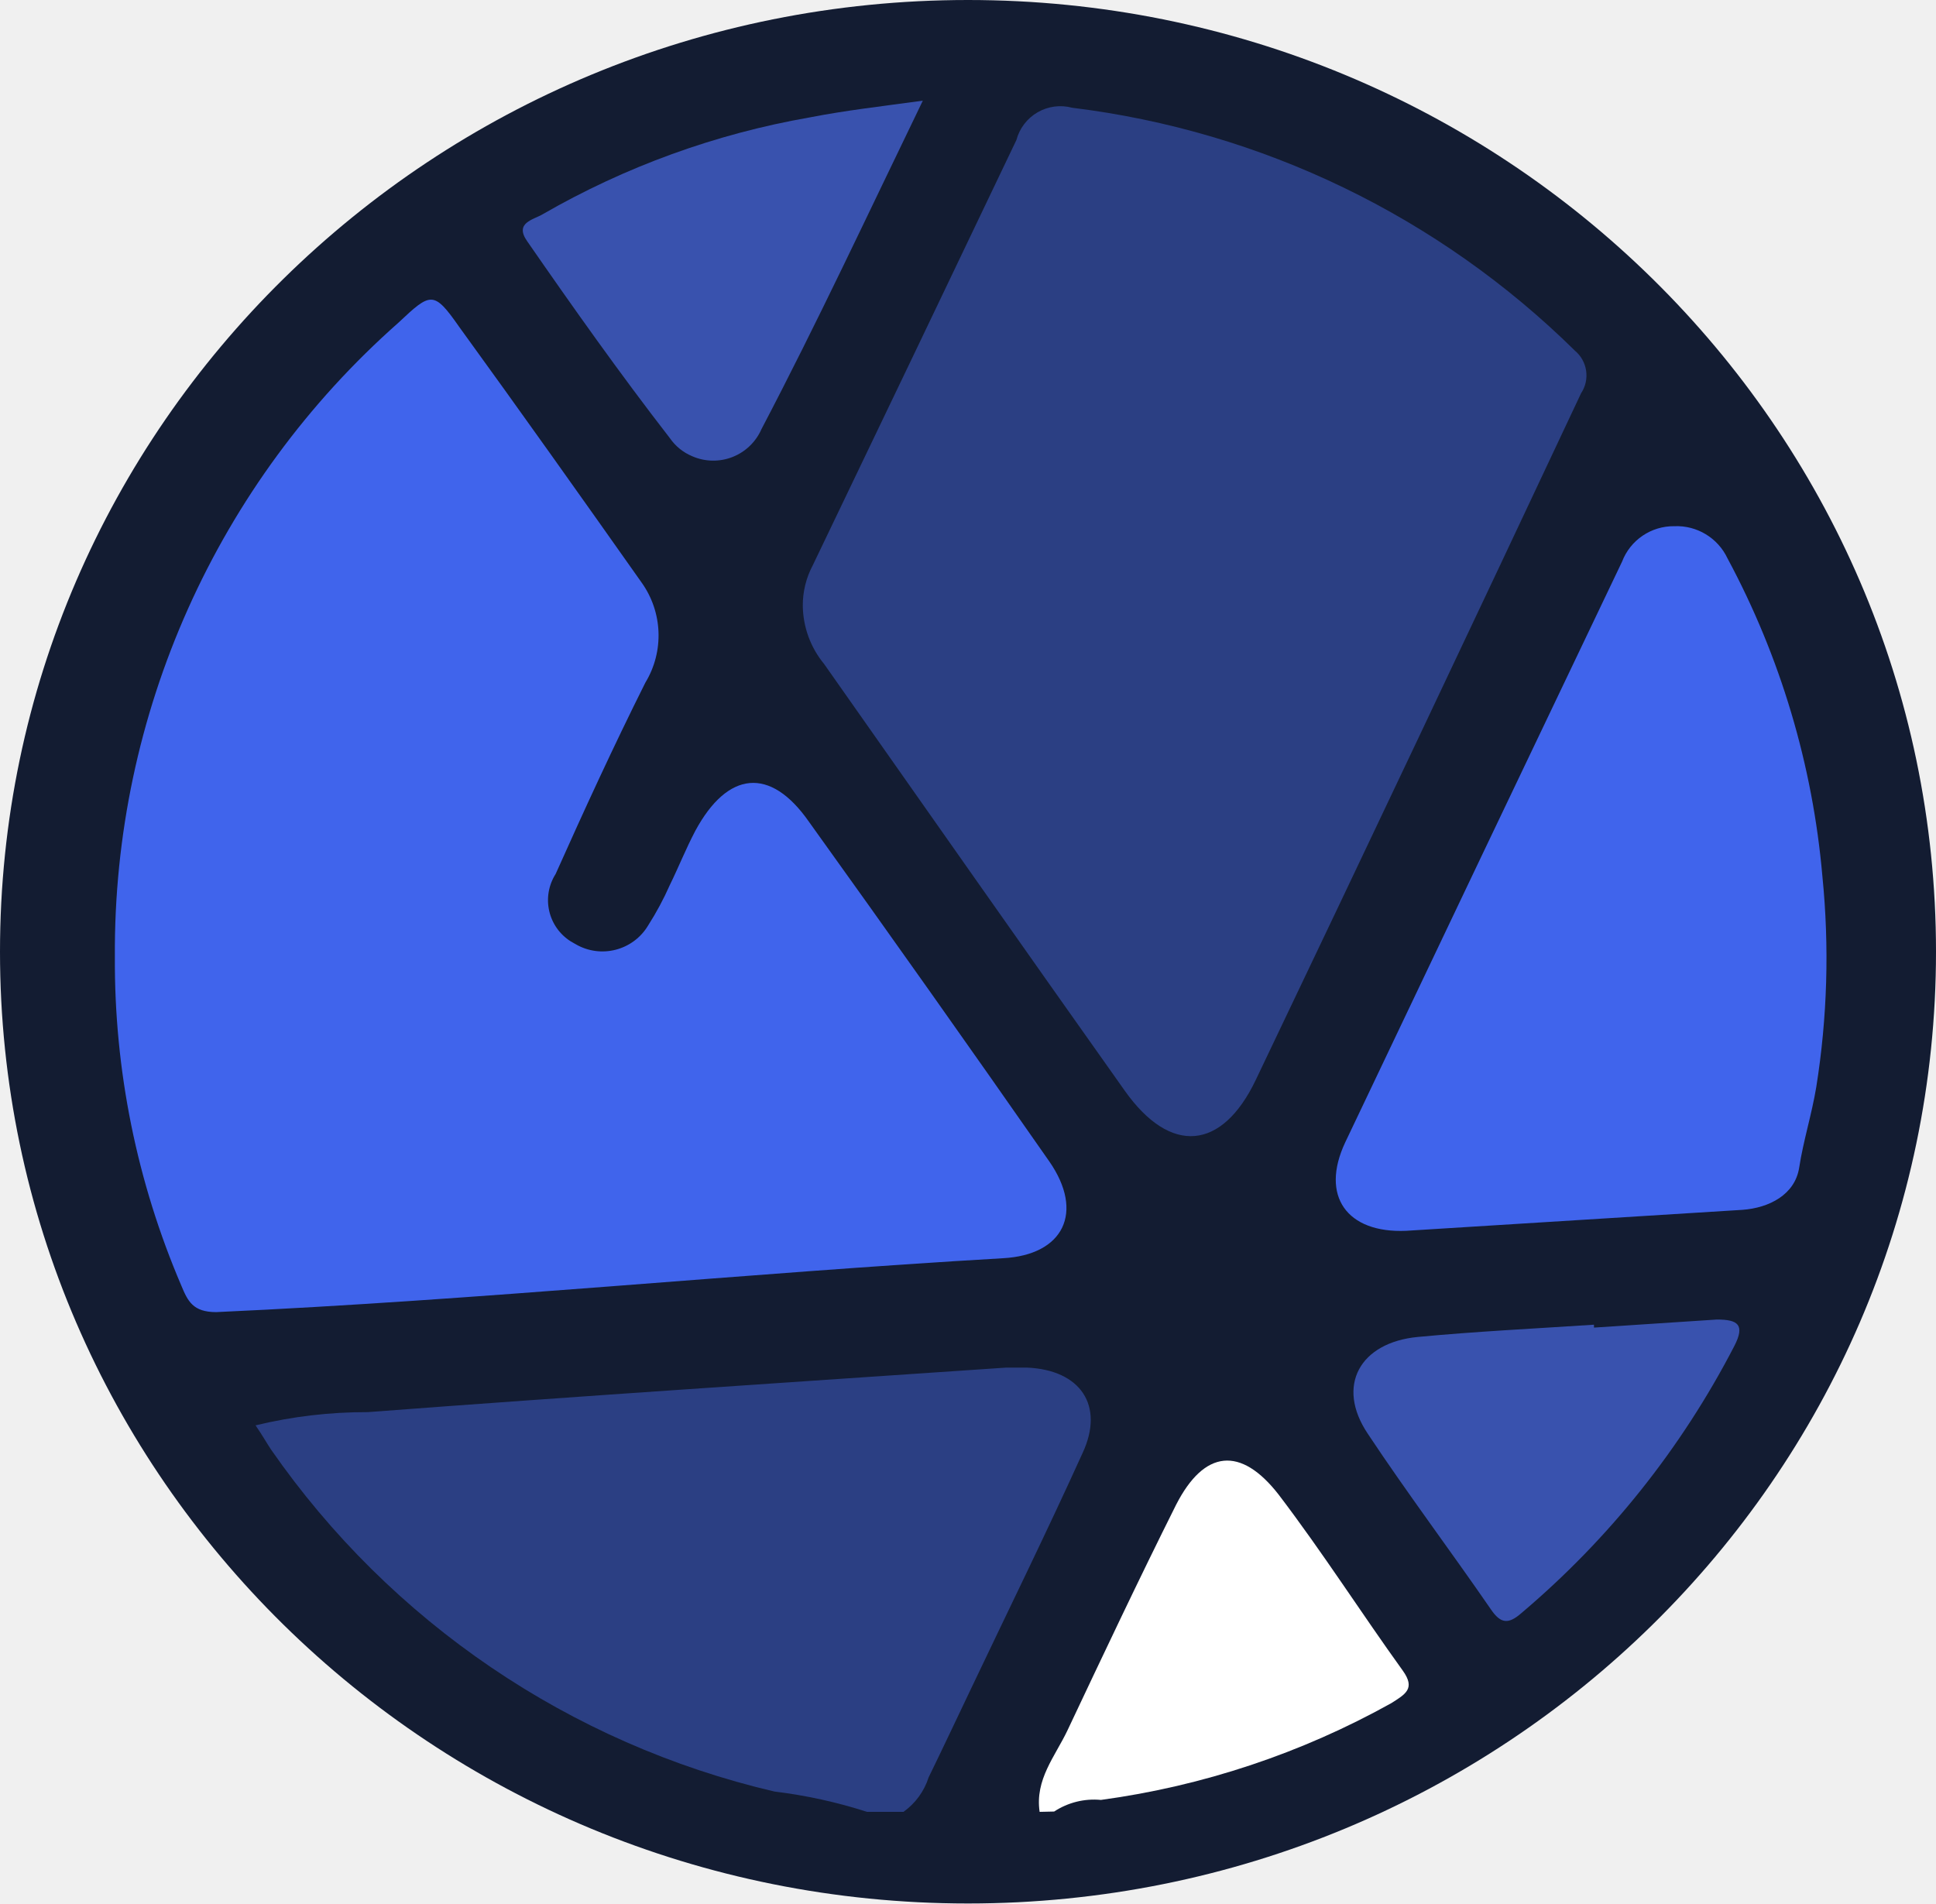
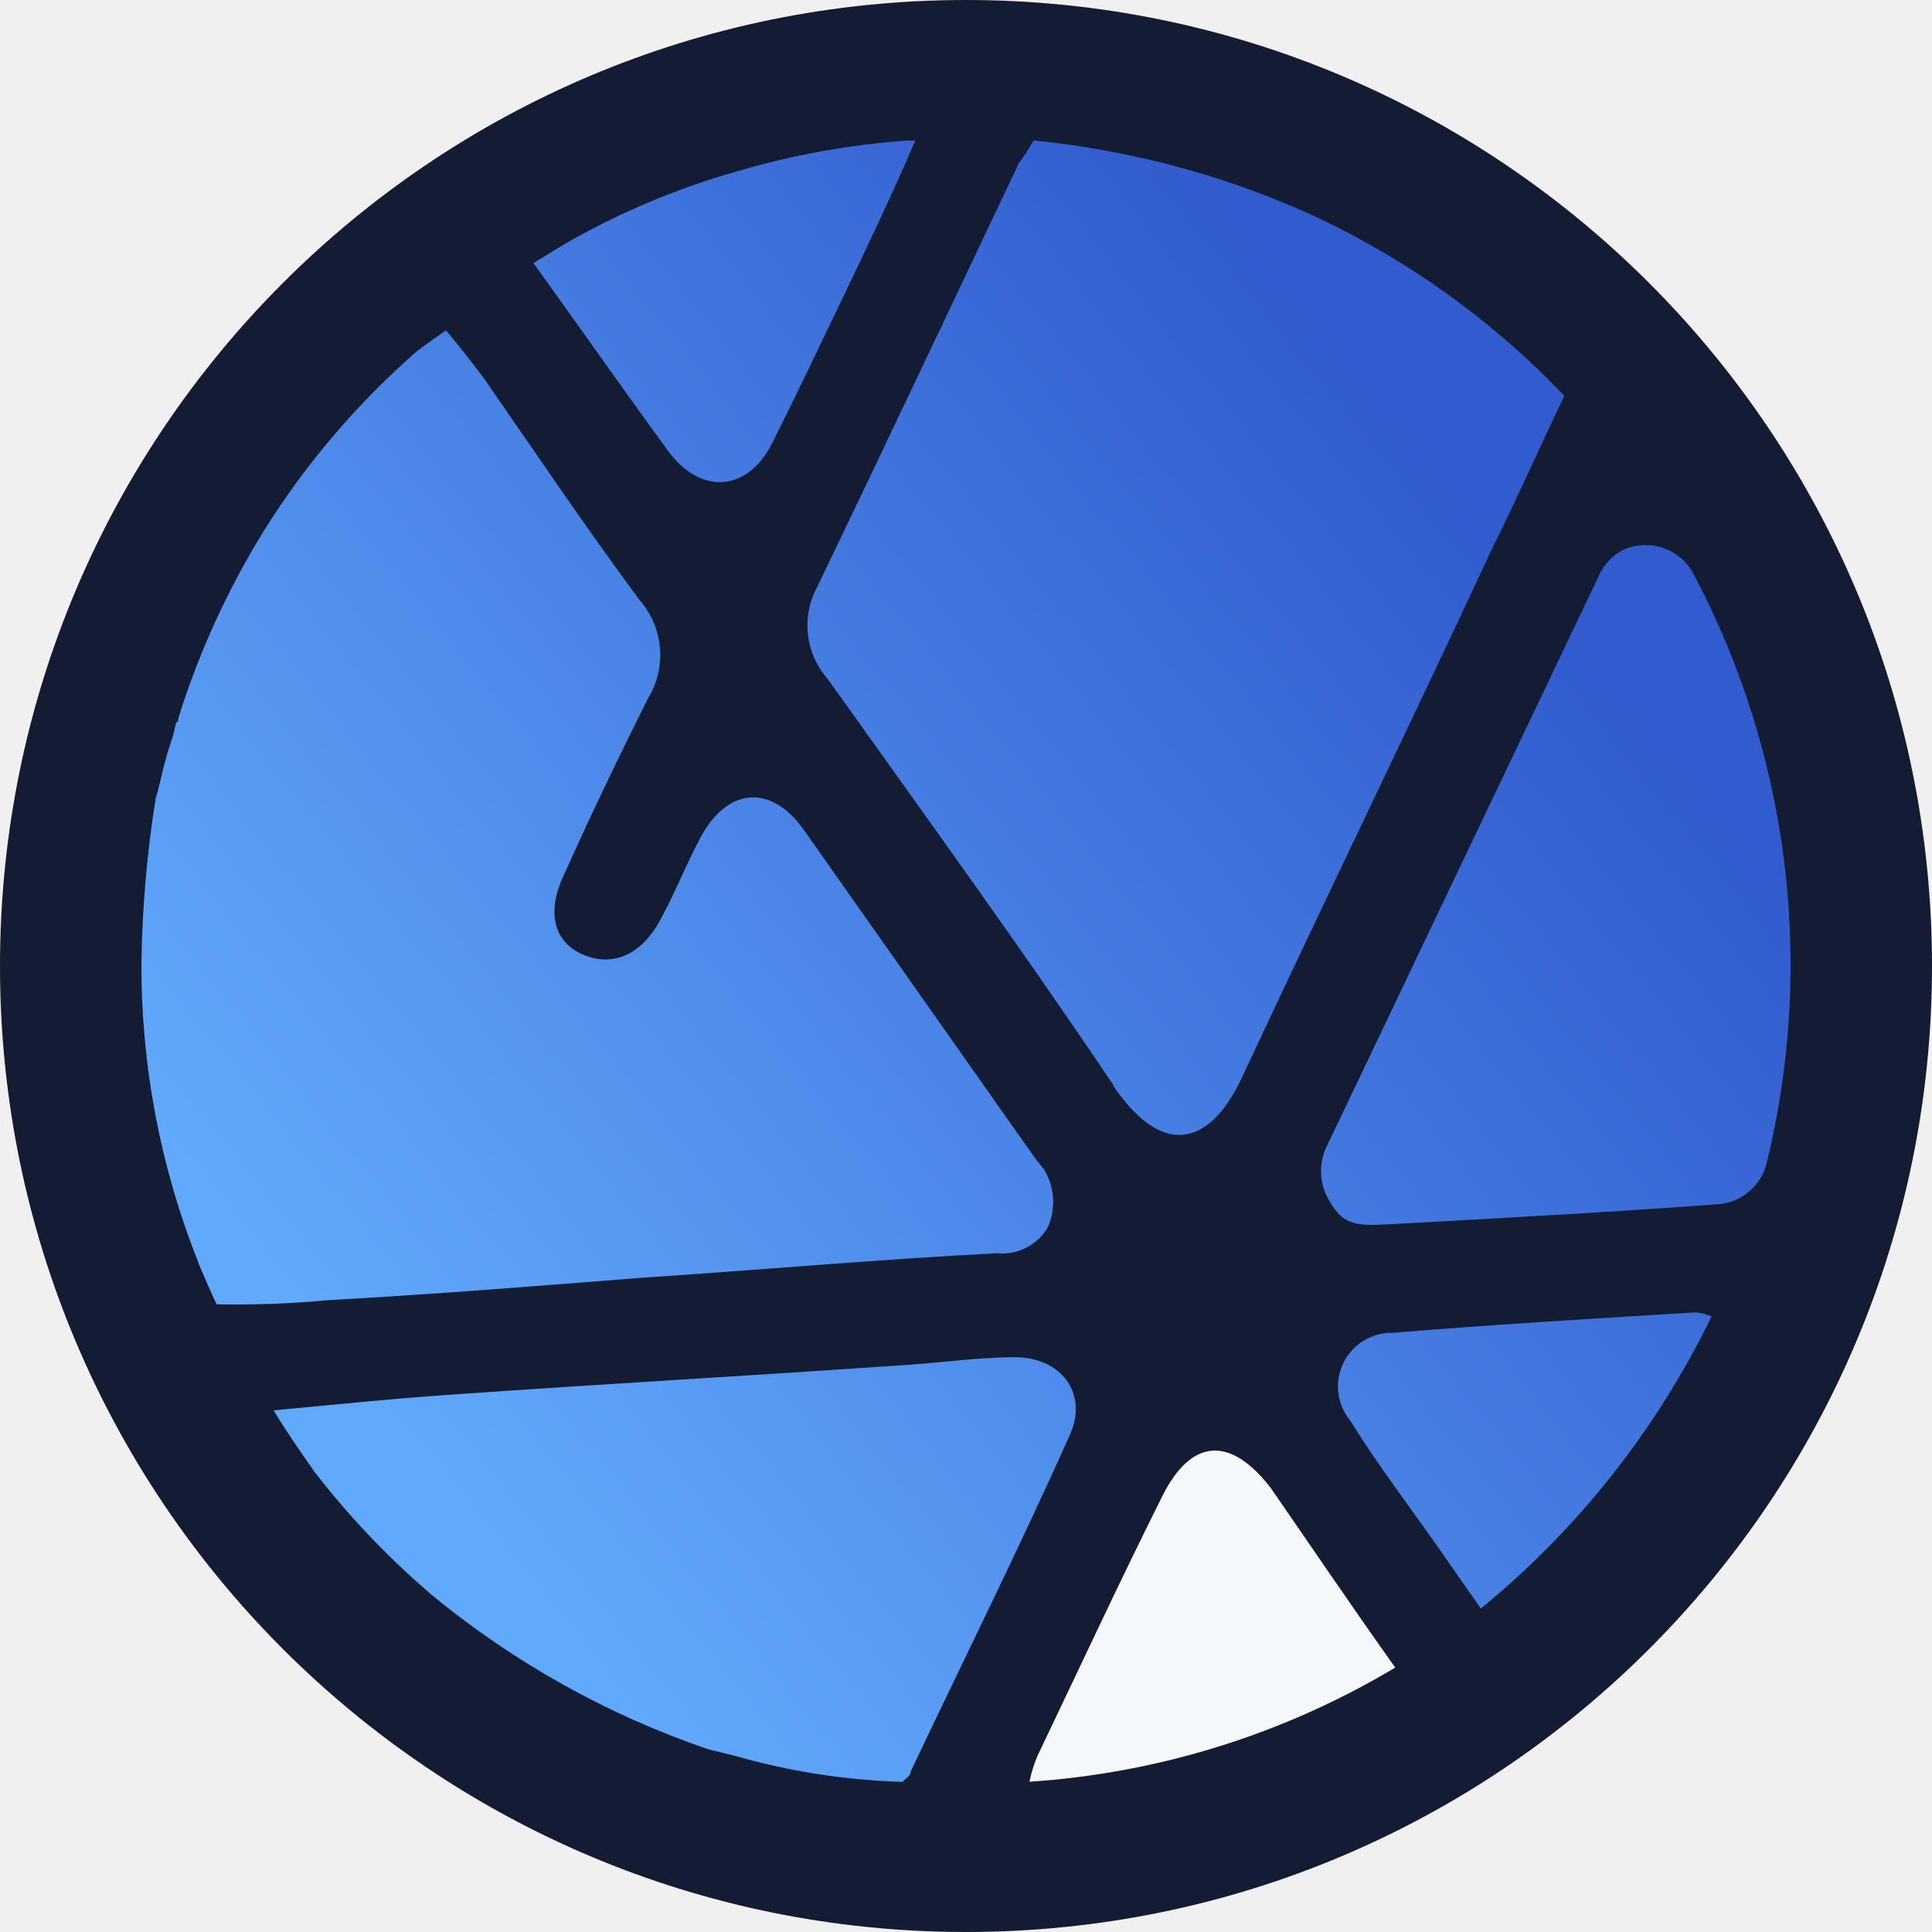
- <svg xmlns="http://www.w3.org/2000/svg" viewBox="0 0 60 59">
+ <svg xmlns="http://www.w3.org/2000/svg" viewBox="0 0 1200 1200">
+   <defs>
+     <linearGradient id="Sfumatura_senza_nome" x1="1905.81" y1="-280.93" x2="1909.29" y2="-278.12" gradientTransform="matrix(197.31, 0, 0, -196.4, -375791.09, -54289.77)" gradientUnits="userSpaceOnUse">
+       <stop offset="0" stop-color="#61a9fc" />
+       <stop offset="1" stop-color="#315bce" />
+     </linearGradient>
+   </defs>
  <g id="Livello_2" data-name="Livello 2">
    <g id="Livello_1-2" data-name="Livello 1">
-       <ellipse id="Ellipse_478" data-name="Ellipse 478" cx="30" cy="29.5" rx="30" ry="29.5" style="fill:#131c32" />
-       <g id="Group_4077" data-name="Group 4077">
-         <path id="Path_663" data-name="Path 663" d="M26.87,56.16A15.36,15.36,0,0,0,24,55.53,26.27,26.27,0,0,1,8.4,44.93c-.14-.21-.26-.43-.48-.75a14.59,14.59,0,0,1,3.48-.41c6.59-.5,13.19-.93,19.78-1.38h.65c1.65.07,2.41,1.17,1.72,2.65-1.11,2.45-2.3,4.87-3.45,7.29-.44.92-.87,1.84-1.32,2.76A2.09,2.09,0,0,1,28,56.16Z" style="fill:#2b3f83" />
-         <path id="Path_665" data-name="Path 665" d="M32.22,56.16c-.15-1,.48-1.72.86-2.52,1.1-2.33,2.2-4.66,3.37-7,.87-1.7,2-1.83,3.18-.31C41,48.13,42.19,50,43.48,51.79c.39.55.08.72-.36,1a25.54,25.54,0,0,1-9,3,2.25,2.25,0,0,0-1.45.36Z" style="fill:#fff" />
-         <path id="Path_666" data-name="Path 666" d="M3.56,29.66A26,26,0,0,1,12.35,10c1-.94,1.09-1,1.88.13,1.9,2.62,3.78,5.27,5.65,7.92A2.82,2.82,0,0,1,20,21.16c-1,2-1.89,3.94-2.78,5.93a1.51,1.51,0,0,0,.47,2.09l.14.08a1.65,1.65,0,0,0,2.26-.58l0,0a9.35,9.35,0,0,0,.67-1.25c.27-.55.5-1.13.79-1.68,1-1.85,2.32-2,3.52-.28Q28.81,30.68,32.52,36c1.09,1.57.45,2.9-1.44,3C23,39.47,14.84,40.3,6.7,40.67c-.72,0-.88-.34-1.08-.82A25.5,25.5,0,0,1,3.56,29.66Z" style="fill:#4064ec" />
-         <path id="Path_667" data-name="Path 667" d="M24.88,18.78a2.64,2.64,0,0,1,.31-1.26q3.16-6.58,6.31-13.18a1.41,1.41,0,0,1,1.73-1,26.85,26.85,0,0,1,15.58,7.53A1,1,0,0,1,49,12.19Q44,22.83,38.92,33.47c-1.05,2.2-2.65,2.33-4.06.34-3.12-4.4-6.21-8.81-9.32-13.23A2.89,2.89,0,0,1,24.88,18.78Z" style="fill:#2b3f83" />
-         <path id="Path_669" data-name="Path 669" d="M43.58,38.15c-1.84.08-2.67-1.08-1.89-2.74q4.28-9,8.58-18a1.71,1.71,0,0,1,1.62-1.1,1.74,1.74,0,0,1,1.65,1,25.5,25.5,0,0,1,2.94,9.86,25.4,25.4,0,0,1-.19,6.52c-.14.85-.4,1.66-.53,2.5S54.83,37.44,54,37.5Z" style="fill:#4064ec" />
-         <path id="Path_673" data-name="Path 673" d="M28.6,3.12c-1.71,3.53-3.27,6.88-5,10.18a1.63,1.63,0,0,1-2.15.84,1.58,1.58,0,0,1-.69-.56c-1.55-2-3-4.05-4.42-6.1-.41-.58.2-.67.48-.84a25.27,25.27,0,0,1,8.27-3C26.22,3.42,27.29,3.3,28.6,3.12Z" style="fill:#3952ae" />
-         <path id="Path_674" data-name="Path 674" d="M49.4,41.15l3.81-.25c.65,0,.88.16.54.82A27.19,27.19,0,0,1,47.15,50c-.4.35-.64.33-.94-.11-1.26-1.83-2.6-3.61-3.82-5.45-1-1.49-.24-2.83,1.55-3s3.64-.26,5.46-.38Z" style="fill:#3952ae" />
+       <g id="Livello_1-2-2" data-name="Livello 1-2">
+         <path d="M600,0h0c331.37,0,600,268.63,600,600h0c0,331.37-268.63,600-600,600h0C268.63,1200,0,931.37,0,600H0C0,268.63,268.63,0,600,0Z" style="fill:#131c32" />
+         <g id="Livello_1-2-2-2" data-name="Livello 1-2-2">
+           <g id="Group_4866" data-name="Group 4866">
+             <g id="Group_4839" data-name="Group 4839">
+               <path id="Path_1355" data-name="Path 1355" d="M721.93,929.28c-26.63,53.26-51.91,107.78-77.36,160.93a80.38,80.38,0,0,0-5.14,16.46,507.63,507.63,0,0,0,227.17-70.91c-27.93-39.31-51.91-74.81-77.35-111.62C763.77,891.21,739.68,893.81,721.93,929.28Z" style="fill:#f4f8fb" />
+               <path id="Union_80" data-name="Union 80" d="M455.61,1090.34l-5.15-1.24-5.19-1.3-5.2-1.24a548.72,548.72,0,0,1-172.45-96.4A512.27,512.27,0,0,1,195.3,914.1C186.42,901.43,177.54,888.71,170,876c40.54-3.8,77.35-7.63,115.41-10.12,91.26-6.39,181.33-11.43,272.61-17.76,24.08-1.29,48.17-5.14,72.26-5.14,29.18,0,45.68,22.84,34.26,48.17-31.71,71-65.93,139.5-98.94,209.27,0,2.55-2.5,3.79-5.14,6.33A422.42,422.42,0,0,1,455.61,1090.34ZM893.19,961c-17.76-25.39-38.07-51.92-54.53-78.65a33.32,33.32,0,0,1,26.64-54.52c62.3-5.15,125.5-8.88,187.67-12.68a30.09,30.09,0,0,1,10.12,2.54A538.57,538.57,0,0,1,919.78,999.09ZM123.36,784.53a497.25,497.25,0,0,1-35.51-186.2,709.42,709.42,0,0,1,8.88-102.69c2.55-7.63,3.79-16.46,6.33-24.13,1.3-6.34,3.84-11.37,5.15-17.71l1.24-5.14c1.3,0,1.3-1.25,1.3-2.54A510.5,510.5,0,0,1,164,329.53a498.57,498.57,0,0,1,95.22-111.62c5.15-3.84,10.38-7.63,17.75-12.72,8.88,10.39,16.46,20.31,24.09,30.48,31.61,45.69,63.29,92.59,96.25,137.15a51.49,51.49,0,0,1,5.19,60.9c-17.75,35.51-35.51,72.27-51.92,109C338.91,566.7,344,585.7,363,593.29s36.81-1.26,48.24-24.1c8.88-16.46,15.2-32.92,24.08-49.38,16.46-30.47,43.15-33,63.39-5.14L643.33,720l5.14,6.34A39,39,0,0,1,651,761.94,32.68,32.68,0,0,1,619.3,778.4c-73.57,3.8-147.11,10.39-220.64,15.22C334,798.76,268,804,203.37,807.58a604,604,0,0,1-68.85,2.55c-3.58-7.63-7.42-16.46-11.21-25.39Zm700-43.1a35.73,35.73,0,0,1,0-27.93L993.28,357.21a32.55,32.55,0,0,1,14-15.2,33.64,33.64,0,0,1,44.36,14,518.75,518.75,0,0,1,45.65,366.53,33.66,33.66,0,0,1-29.12,25.34C999.67,753,929.9,756.72,861.42,760.5c-3.16,0-6,.32-8.56.32-16.05,0-21.86-4.05-29.49-19.32ZM691.56,674C634.45,589,573.61,505.24,514,421.59a50.13,50.13,0,0,1-6.39-57.08c41.84-87,83.79-175.8,125.29-263.28a125.43,125.43,0,0,0,9.08-14,552.4,552.4,0,0,1,168.71,44.39A517.39,517.39,0,0,1,971.65,245.84c-15.22,31.72-29.18,63.45-44.39,93.86-50.72,109.05-103.83,218.09-154.7,327.06-11.37,25.44-25.24,38.16-40.12,38.16-13.14.11-27.2-10.28-41-30.53ZM414.91,280C387.14,242,360.5,203.89,331.33,163.37c8.88-5.14,16.51-10.38,25.39-15.21A474.78,474.78,0,0,1,458.16,106.3a499.48,499.48,0,0,1,105.23-19h5.14c-16.46,38.06-31.71,69.76-45.67,98.89s-27.88,58.36-43.1,88.78c-8.09,16.24-20.19,24.5-32.75,24.5C435.94,299.44,424.51,293.05,414.91,280Z" style="fill:url(#Sfumatura_senza_nome)" />
+             </g>
+           </g>
+         </g>
      </g>
    </g>
  </g>
</svg>
